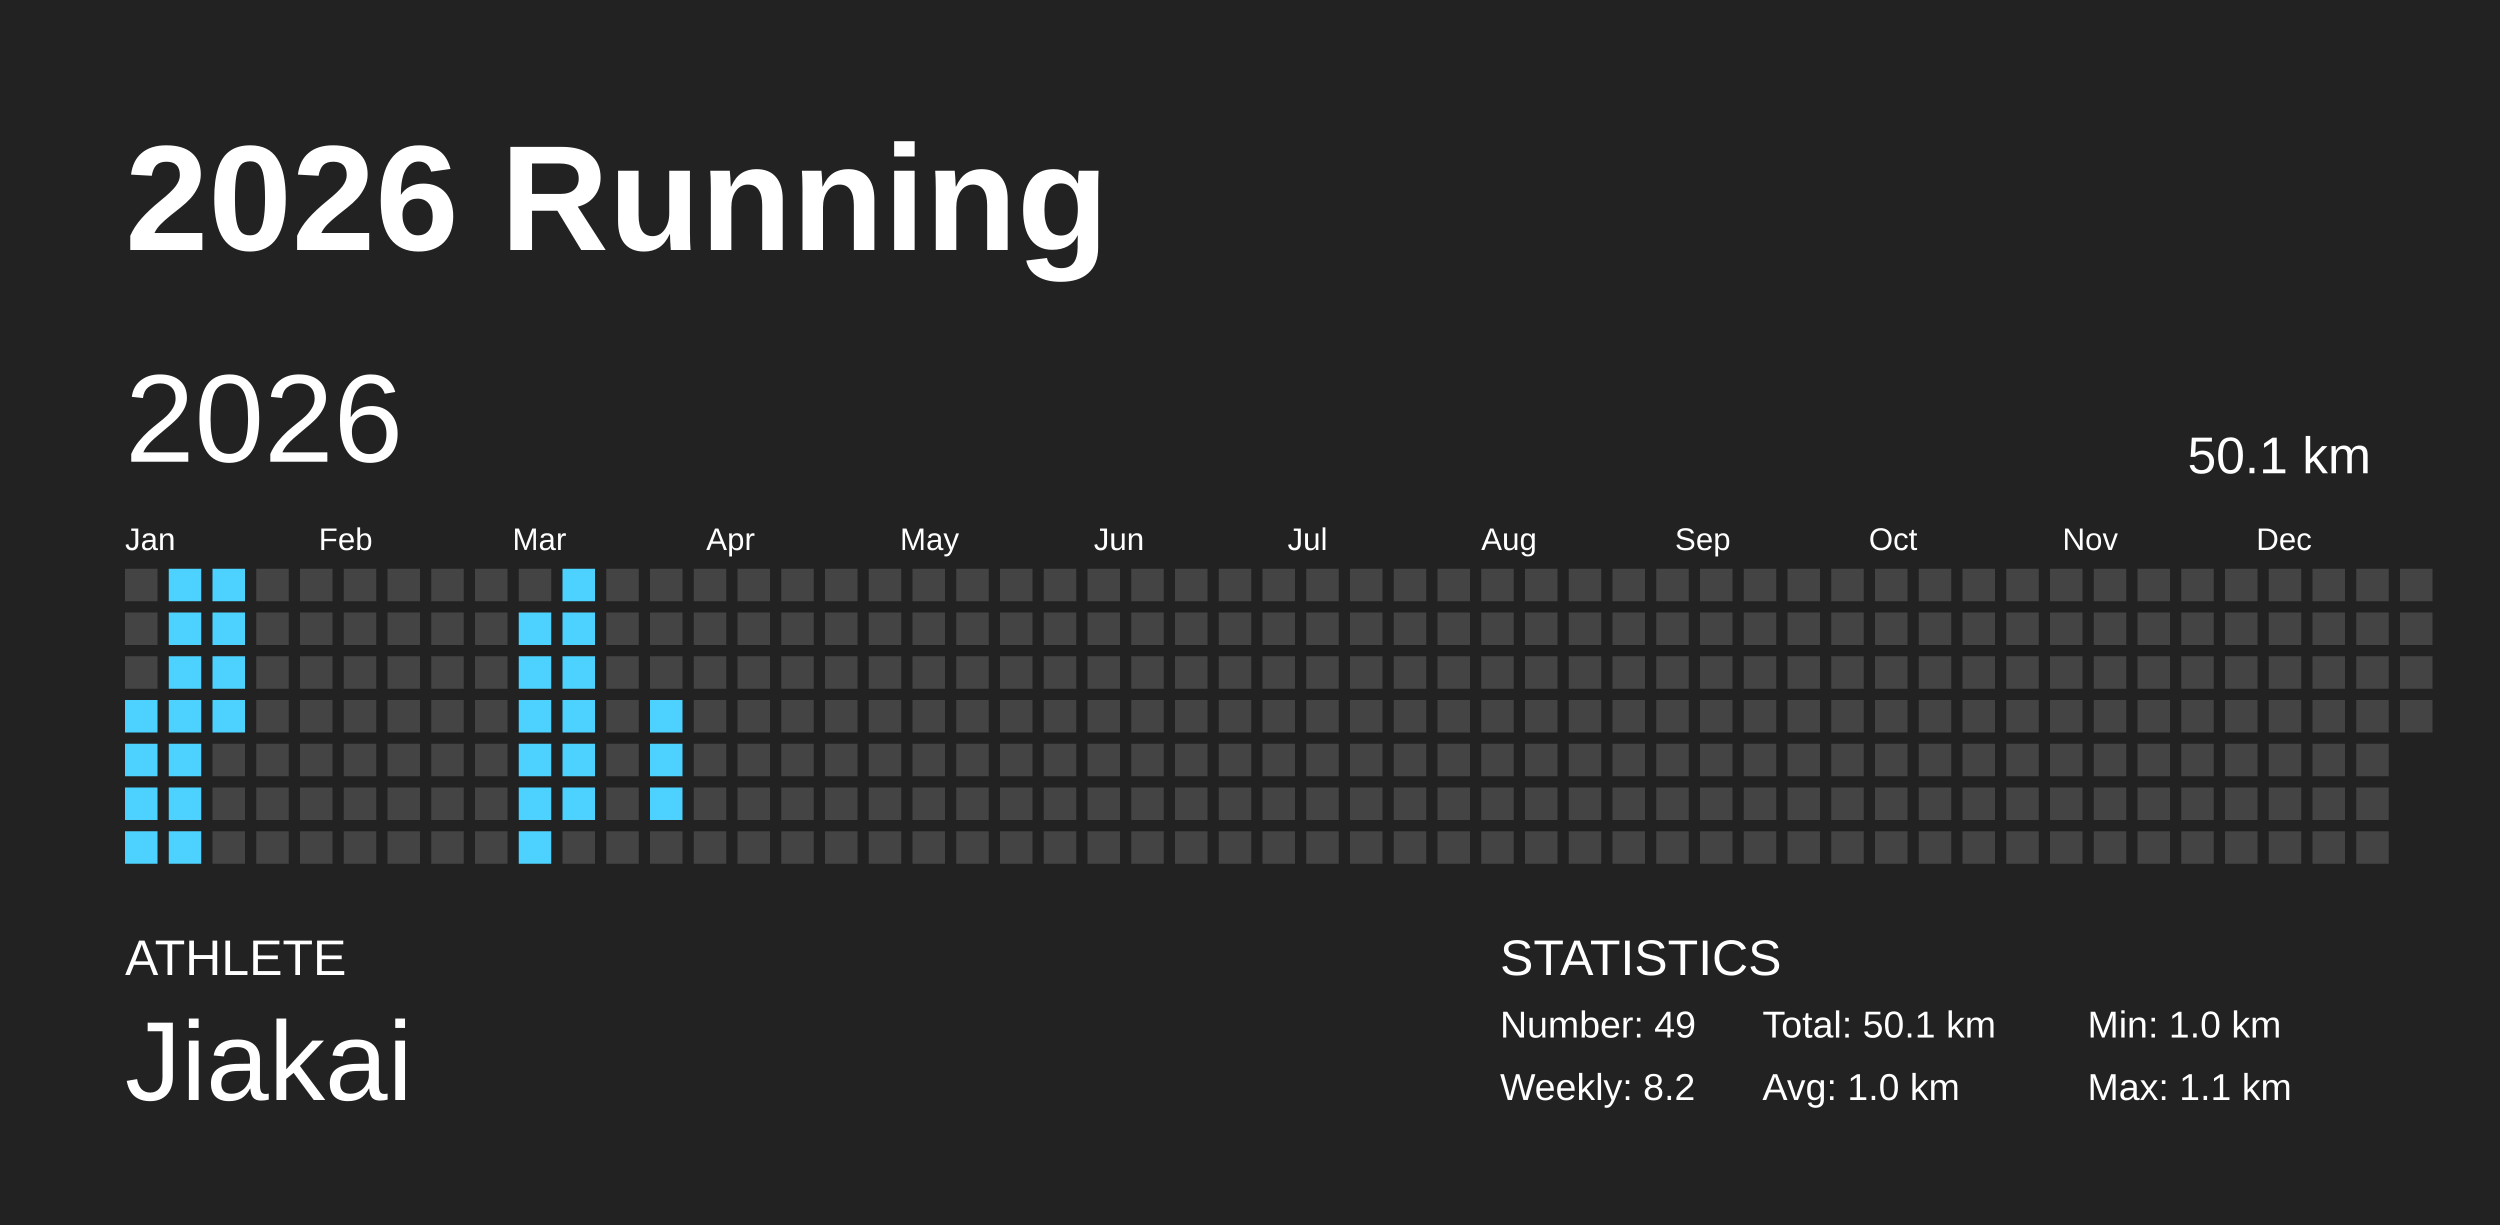
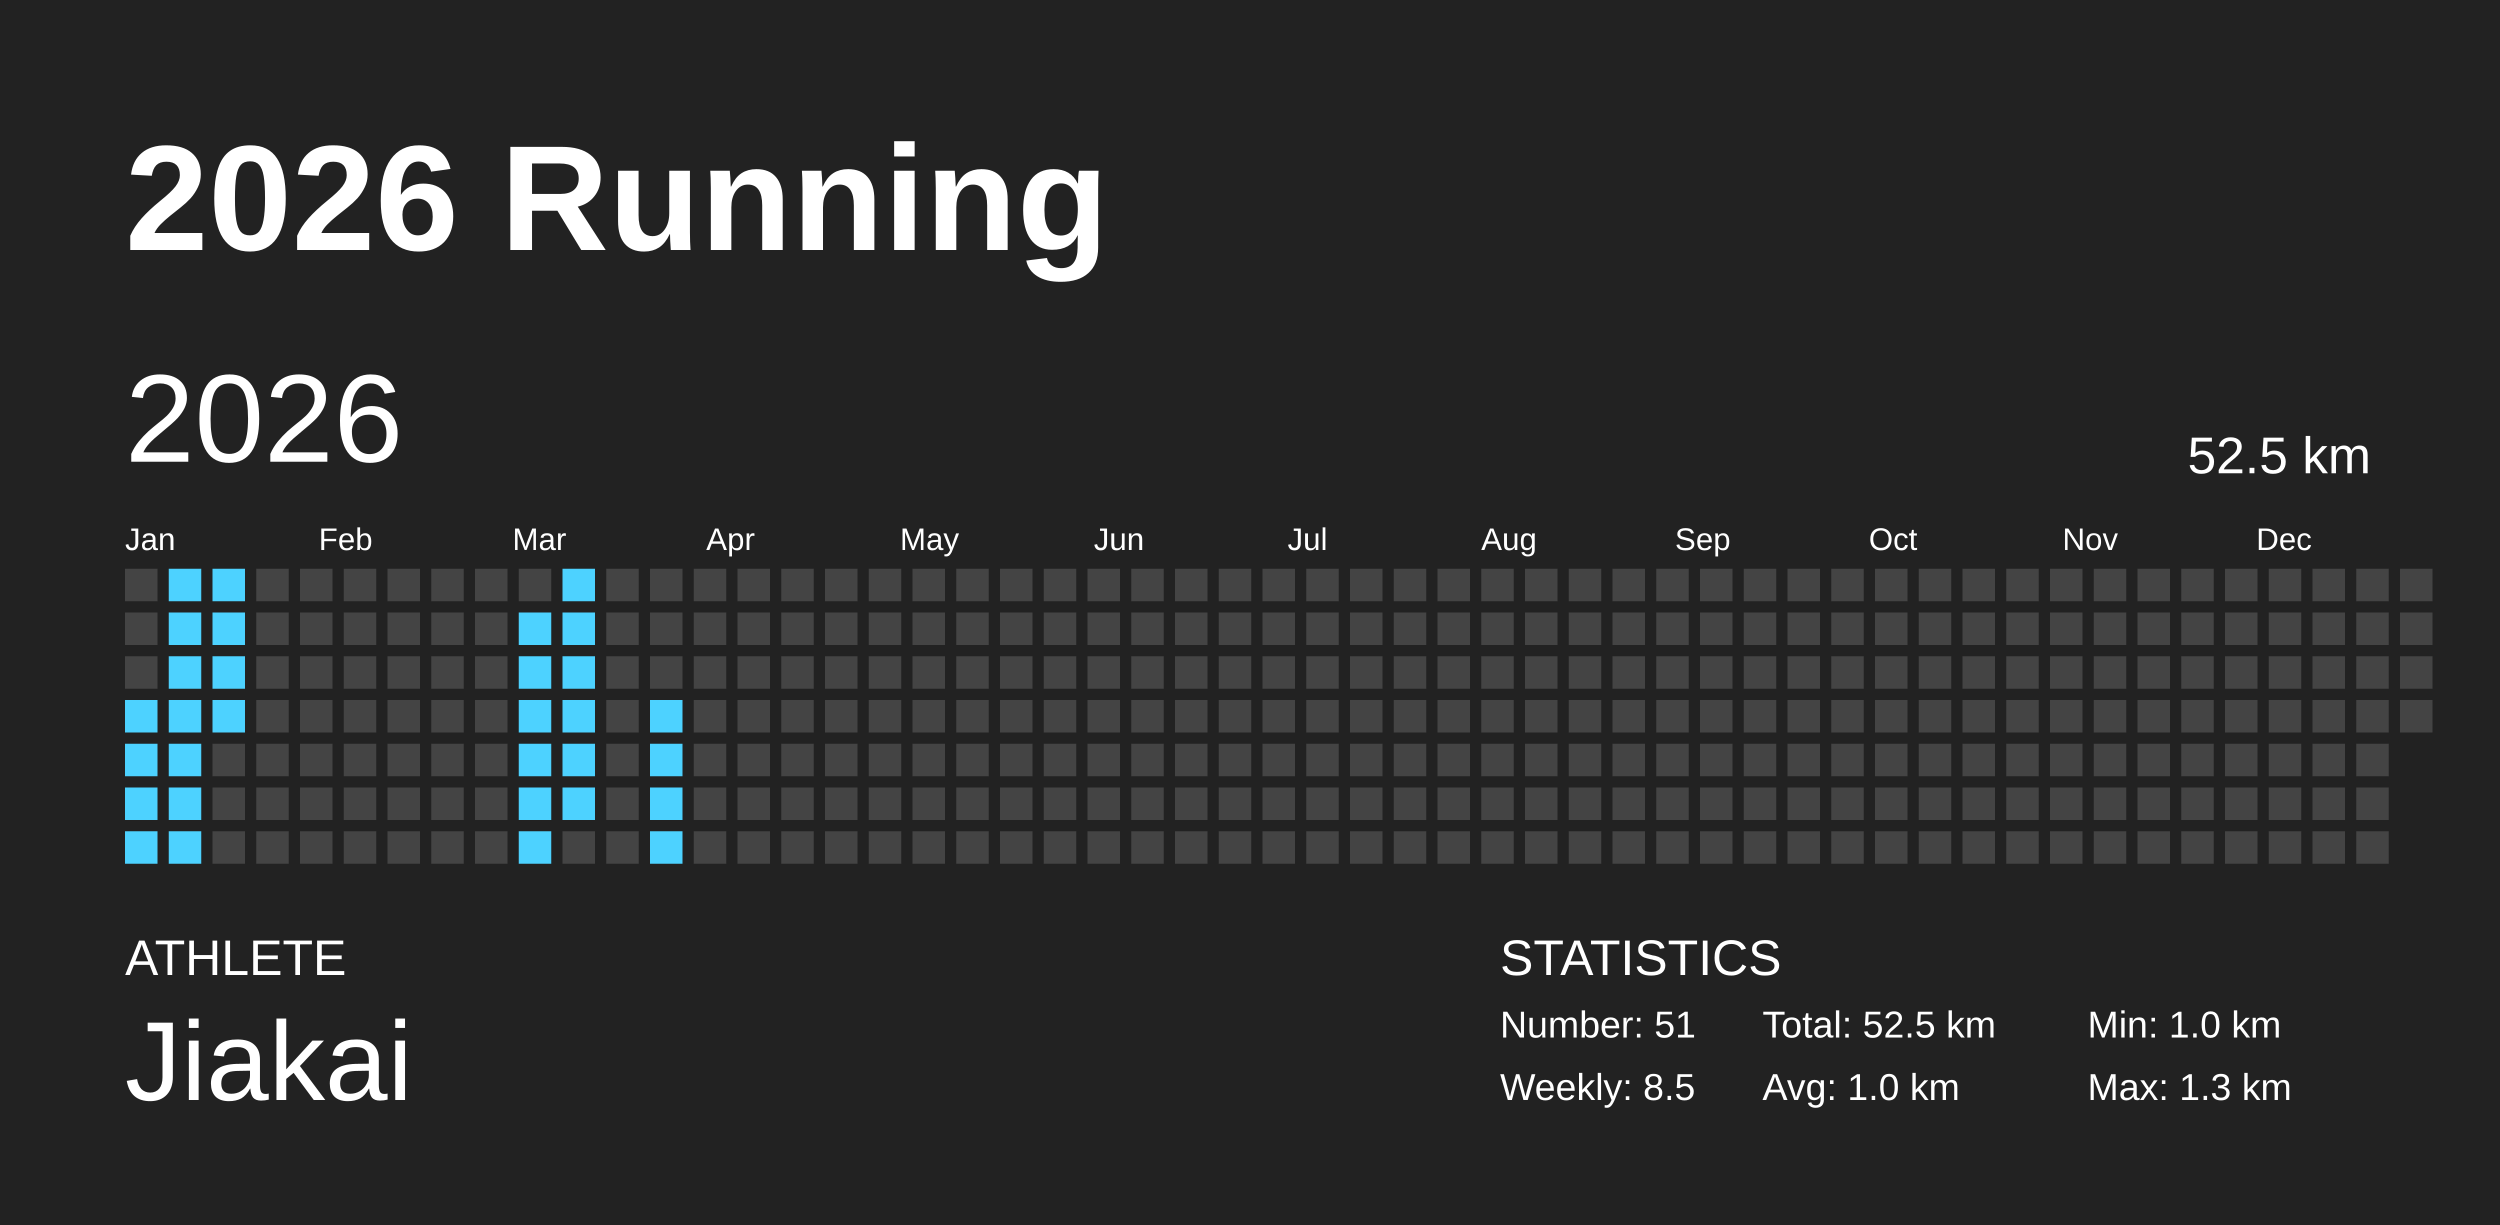
<svg xmlns="http://www.w3.org/2000/svg" baseProfile="full" height="98mm" version="1.1" viewBox="0,0,200,98" width="200mm">
  <defs />
  <rect fill="#222222" height="98" width="200" x="0" y="0" />
  <text fill="#FFFFFF" style="font-size:12px; font-family:Arial; font-weight:bold;" x="10" y="20">2026 Running</text>
  <text fill="#FFFFFF" style="font-size:4px; font-family:Arial" x="10" y="78">ATHLETE</text>
  <text fill="#FFFFFF" style="font-size:9px; font-family:Arial" x="10" y="88">Jiakai</text>
  <text fill="#FFFFFF" style="font-size:4px; font-family:Arial" x="120" y="78">STATISTICS</text>
-   <text fill="#FFFFFF" style="font-size:3px; font-family:Arial" x="120" y="83">Number: 49</text>
-   <text fill="#FFFFFF" style="font-size:3px; font-family:Arial" x="120" y="88">Weekly: 8.2</text>
-   <text fill="#FFFFFF" style="font-size:3px; font-family:Arial" x="141" y="83">Total: 50.1 km</text>
+   <text fill="#FFFFFF" style="font-size:3px; font-family:Arial" x="120" y="83">Number: 51</text>
+   <text fill="#FFFFFF" style="font-size:3px; font-family:Arial" x="120" y="88">Weekly: 8.5</text>
+   <text fill="#FFFFFF" style="font-size:3px; font-family:Arial" x="141" y="83">Total: 52.5 km</text>
  <text fill="#FFFFFF" style="font-size:3px; font-family:Arial" x="141" y="88">Avg: 1.0 km</text>
  <text fill="#FFFFFF" style="font-size:3px; font-family:Arial" x="167" y="83">Min: 1.0 km</text>
-   <text fill="#FFFFFF" style="font-size:3px; font-family:Arial" x="167" y="88">Max: 1.1 km</text>
+   <text fill="#FFFFFF" style="font-size:3px; font-family:Arial" x="167" y="88">Max: 1.3 km</text>
  <text dominant-baseline="hanging" fill="#FFFFFF" style="font-size:10.0px; font-family:Arial;" x="10" y="30">2026</text>
-   <text dominant-baseline="hanging" fill="#FFFFFF" style="font-size:4.125px; font-family:Arial;" x="175" y="35">50.1 km</text>
+   <text dominant-baseline="hanging" fill="#FFFFFF" style="font-size:4.125px; font-family:Arial;" x="175" y="35">52.5 km</text>
  <text fill="#FFFFFF" style="font-size:2.5px; font-family:Arial" x="10.0" y="44">Jan</text>
  <text fill="#FFFFFF" style="font-size:2.5px; font-family:Arial" x="25.5" y="44">Feb</text>
  <text fill="#FFFFFF" style="font-size:2.5px; font-family:Arial" x="41.0" y="44">Mar</text>
  <text fill="#FFFFFF" style="font-size:2.5px; font-family:Arial" x="56.5" y="44">Apr</text>
  <text fill="#FFFFFF" style="font-size:2.5px; font-family:Arial" x="72.0" y="44">May</text>
  <text fill="#FFFFFF" style="font-size:2.5px; font-family:Arial" x="87.5" y="44">Jun</text>
  <text fill="#FFFFFF" style="font-size:2.5px; font-family:Arial" x="103.0" y="44">Jul</text>
  <text fill="#FFFFFF" style="font-size:2.5px; font-family:Arial" x="118.5" y="44">Aug</text>
  <text fill="#FFFFFF" style="font-size:2.5px; font-family:Arial" x="134.0" y="44">Sep</text>
  <text fill="#FFFFFF" style="font-size:2.5px; font-family:Arial" x="149.5" y="44">Oct</text>
  <text fill="#FFFFFF" style="font-size:2.5px; font-family:Arial" x="165.0" y="44">Nov</text>
  <text fill="#FFFFFF" style="font-size:2.5px; font-family:Arial" x="180.5" y="44">Dec</text>
  <rect fill="#444444" height="2.6" width="2.6" x="10.0" y="45.5" />
  <rect fill="#444444" height="2.6" width="2.6" x="10.0" y="49.0" />
  <rect fill="#444444" height="2.6" width="2.6" x="10.0" y="52.5" />
  <rect fill="#4dd2ff" height="2.6" width="2.6" x="10.0" y="56.0" />
  <rect fill="#4dd2ff" height="2.6" width="2.6" x="10.0" y="59.5" />
  <rect fill="#4dd2ff" height="2.6" width="2.6" x="10.0" y="63.0" />
  <rect fill="#4dd2ff" height="2.6" width="2.6" x="10.0" y="66.5" />
  <rect fill="#4dd2ff" height="2.6" width="2.6" x="13.5" y="45.5" />
  <rect fill="#4dd2ff" height="2.6" width="2.6" x="13.5" y="49.0" />
  <rect fill="#4dd2ff" height="2.6" width="2.6" x="13.5" y="52.5" />
  <rect fill="#4dd2ff" height="2.6" width="2.6" x="13.5" y="56.0" />
  <rect fill="#4dd2ff" height="2.6" width="2.6" x="13.5" y="59.5" />
  <rect fill="#4dd2ff" height="2.6" width="2.6" x="13.5" y="63.0" />
  <rect fill="#4dd2ff" height="2.6" width="2.6" x="13.5" y="66.5" />
  <rect fill="#4dd2ff" height="2.6" width="2.6" x="17.0" y="45.5" />
  <rect fill="#4dd2ff" height="2.6" width="2.6" x="17.0" y="49.0" />
  <rect fill="#4dd2ff" height="2.6" width="2.6" x="17.0" y="52.5" />
  <rect fill="#4dd2ff" height="2.6" width="2.6" x="17.0" y="56.0" />
  <rect fill="#444444" height="2.6" width="2.6" x="17.0" y="59.5" />
  <rect fill="#444444" height="2.6" width="2.6" x="17.0" y="63.0" />
  <rect fill="#444444" height="2.6" width="2.6" x="17.0" y="66.5" />
  <rect fill="#444444" height="2.6" width="2.6" x="20.5" y="45.5" />
  <rect fill="#444444" height="2.6" width="2.6" x="20.5" y="49.0" />
  <rect fill="#444444" height="2.6" width="2.6" x="20.5" y="52.5" />
  <rect fill="#444444" height="2.6" width="2.6" x="20.5" y="56.0" />
  <rect fill="#444444" height="2.6" width="2.6" x="20.5" y="59.5" />
  <rect fill="#444444" height="2.6" width="2.6" x="20.5" y="63.0" />
  <rect fill="#444444" height="2.6" width="2.6" x="20.5" y="66.5" />
  <rect fill="#444444" height="2.6" width="2.6" x="24.0" y="45.5" />
  <rect fill="#444444" height="2.6" width="2.6" x="24.0" y="49.0" />
  <rect fill="#444444" height="2.6" width="2.6" x="24.0" y="52.5" />
  <rect fill="#444444" height="2.6" width="2.6" x="24.0" y="56.0" />
  <rect fill="#444444" height="2.6" width="2.6" x="24.0" y="59.5" />
  <rect fill="#444444" height="2.6" width="2.6" x="24.0" y="63.0" />
  <rect fill="#444444" height="2.6" width="2.6" x="24.0" y="66.5" />
  <rect fill="#444444" height="2.6" width="2.6" x="27.5" y="45.5" />
  <rect fill="#444444" height="2.6" width="2.6" x="27.5" y="49.0" />
  <rect fill="#444444" height="2.6" width="2.6" x="27.5" y="52.5" />
  <rect fill="#444444" height="2.6" width="2.6" x="27.5" y="56.0" />
  <rect fill="#444444" height="2.6" width="2.6" x="27.5" y="59.5" />
  <rect fill="#444444" height="2.6" width="2.6" x="27.5" y="63.0" />
  <rect fill="#444444" height="2.6" width="2.6" x="27.5" y="66.5" />
  <rect fill="#444444" height="2.6" width="2.6" x="31.0" y="45.5" />
  <rect fill="#444444" height="2.6" width="2.6" x="31.0" y="49.0" />
  <rect fill="#444444" height="2.6" width="2.6" x="31.0" y="52.5" />
  <rect fill="#444444" height="2.6" width="2.6" x="31.0" y="56.0" />
  <rect fill="#444444" height="2.6" width="2.6" x="31.0" y="59.5" />
  <rect fill="#444444" height="2.6" width="2.6" x="31.0" y="63.0" />
  <rect fill="#444444" height="2.6" width="2.6" x="31.0" y="66.5" />
  <rect fill="#444444" height="2.6" width="2.6" x="34.5" y="45.5" />
  <rect fill="#444444" height="2.6" width="2.6" x="34.5" y="49.0" />
  <rect fill="#444444" height="2.6" width="2.6" x="34.5" y="52.5" />
  <rect fill="#444444" height="2.6" width="2.6" x="34.5" y="56.0" />
  <rect fill="#444444" height="2.6" width="2.6" x="34.5" y="59.5" />
  <rect fill="#444444" height="2.6" width="2.6" x="34.5" y="63.0" />
  <rect fill="#444444" height="2.6" width="2.6" x="34.5" y="66.5" />
  <rect fill="#444444" height="2.6" width="2.6" x="38.0" y="45.5" />
  <rect fill="#444444" height="2.6" width="2.6" x="38.0" y="49.0" />
  <rect fill="#444444" height="2.6" width="2.6" x="38.0" y="52.5" />
  <rect fill="#444444" height="2.6" width="2.6" x="38.0" y="56.0" />
  <rect fill="#444444" height="2.6" width="2.6" x="38.0" y="59.5" />
  <rect fill="#444444" height="2.6" width="2.6" x="38.0" y="63.0" />
  <rect fill="#444444" height="2.6" width="2.6" x="38.0" y="66.5" />
  <rect fill="#444444" height="2.6" width="2.6" x="41.5" y="45.5" />
  <rect fill="#4dd2ff" height="2.6" width="2.6" x="41.5" y="49.0" />
  <rect fill="#4dd2ff" height="2.6" width="2.6" x="41.5" y="52.5" />
  <rect fill="#4dd2ff" height="2.6" width="2.6" x="41.5" y="56.0" />
  <rect fill="#4dd2ff" height="2.6" width="2.6" x="41.5" y="59.5" />
  <rect fill="#4dd2ff" height="2.6" width="2.6" x="41.5" y="63.0" />
  <rect fill="#4dd2ff" height="2.6" width="2.6" x="41.5" y="66.5" />
  <rect fill="#4dd2ff" height="2.6" width="2.6" x="45.0" y="45.5" />
  <rect fill="#4dd2ff" height="2.6" width="2.6" x="45.0" y="49.0" />
  <rect fill="#4dd2ff" height="2.6" width="2.6" x="45.0" y="52.5" />
  <rect fill="#4dd2ff" height="2.6" width="2.6" x="45.0" y="56.0" />
  <rect fill="#4dd2ff" height="2.6" width="2.6" x="45.0" y="59.5" />
  <rect fill="#4dd2ff" height="2.6" width="2.6" x="45.0" y="63.0" />
  <rect fill="#444444" height="2.6" width="2.6" x="45.0" y="66.5" />
  <rect fill="#444444" height="2.6" width="2.6" x="48.5" y="45.5" />
  <rect fill="#444444" height="2.6" width="2.6" x="48.5" y="49.0" />
  <rect fill="#444444" height="2.6" width="2.6" x="48.5" y="52.5" />
  <rect fill="#444444" height="2.6" width="2.6" x="48.5" y="56.0" />
  <rect fill="#444444" height="2.6" width="2.6" x="48.5" y="59.5" />
  <rect fill="#444444" height="2.6" width="2.6" x="48.5" y="63.0" />
  <rect fill="#444444" height="2.6" width="2.6" x="48.5" y="66.5" />
  <rect fill="#444444" height="2.6" width="2.6" x="52.0" y="45.5" />
  <rect fill="#444444" height="2.6" width="2.6" x="52.0" y="49.0" />
  <rect fill="#444444" height="2.6" width="2.6" x="52.0" y="52.5" />
  <rect fill="#4dd2ff" height="2.6" width="2.6" x="52.0" y="56.0" />
  <rect fill="#4dd2ff" height="2.6" width="2.6" x="52.0" y="59.5" />
  <rect fill="#4dd2ff" height="2.6" width="2.6" x="52.0" y="63.0" />
-   <rect fill="#444444" height="2.6" width="2.6" x="52.0" y="66.5" />
+   <rect fill="#4dd2ff" height="2.6" width="2.6" x="52.0" y="66.5" />
  <rect fill="#444444" height="2.6" width="2.6" x="55.5" y="45.5" />
  <rect fill="#444444" height="2.6" width="2.6" x="55.5" y="49.0" />
  <rect fill="#444444" height="2.6" width="2.6" x="55.5" y="52.5" />
  <rect fill="#444444" height="2.6" width="2.6" x="55.5" y="56.0" />
  <rect fill="#444444" height="2.6" width="2.6" x="55.5" y="59.5" />
  <rect fill="#444444" height="2.6" width="2.6" x="55.5" y="63.0" />
  <rect fill="#444444" height="2.6" width="2.6" x="55.5" y="66.5" />
  <rect fill="#444444" height="2.6" width="2.6" x="59.0" y="45.5" />
  <rect fill="#444444" height="2.6" width="2.6" x="59.0" y="49.0" />
  <rect fill="#444444" height="2.6" width="2.6" x="59.0" y="52.5" />
  <rect fill="#444444" height="2.6" width="2.6" x="59.0" y="56.0" />
  <rect fill="#444444" height="2.6" width="2.6" x="59.0" y="59.5" />
  <rect fill="#444444" height="2.6" width="2.6" x="59.0" y="63.0" />
  <rect fill="#444444" height="2.6" width="2.6" x="59.0" y="66.5" />
  <rect fill="#444444" height="2.6" width="2.6" x="62.5" y="45.5" />
  <rect fill="#444444" height="2.6" width="2.6" x="62.5" y="49.0" />
  <rect fill="#444444" height="2.6" width="2.6" x="62.5" y="52.5" />
  <rect fill="#444444" height="2.6" width="2.6" x="62.5" y="56.0" />
  <rect fill="#444444" height="2.6" width="2.6" x="62.5" y="59.5" />
  <rect fill="#444444" height="2.6" width="2.6" x="62.5" y="63.0" />
  <rect fill="#444444" height="2.6" width="2.6" x="62.5" y="66.5" />
  <rect fill="#444444" height="2.6" width="2.6" x="66.0" y="45.5" />
  <rect fill="#444444" height="2.6" width="2.6" x="66.0" y="49.0" />
  <rect fill="#444444" height="2.6" width="2.6" x="66.0" y="52.5" />
  <rect fill="#444444" height="2.6" width="2.6" x="66.0" y="56.0" />
  <rect fill="#444444" height="2.6" width="2.6" x="66.0" y="59.5" />
  <rect fill="#444444" height="2.6" width="2.6" x="66.0" y="63.0" />
  <rect fill="#444444" height="2.6" width="2.6" x="66.0" y="66.5" />
  <rect fill="#444444" height="2.6" width="2.6" x="69.5" y="45.5" />
  <rect fill="#444444" height="2.6" width="2.6" x="69.5" y="49.0" />
  <rect fill="#444444" height="2.6" width="2.6" x="69.5" y="52.5" />
  <rect fill="#444444" height="2.6" width="2.6" x="69.5" y="56.0" />
  <rect fill="#444444" height="2.6" width="2.6" x="69.5" y="59.5" />
  <rect fill="#444444" height="2.6" width="2.6" x="69.5" y="63.0" />
  <rect fill="#444444" height="2.6" width="2.6" x="69.5" y="66.5" />
  <rect fill="#444444" height="2.6" width="2.6" x="73.0" y="45.5" />
  <rect fill="#444444" height="2.6" width="2.6" x="73.0" y="49.0" />
  <rect fill="#444444" height="2.6" width="2.6" x="73.0" y="52.5" />
  <rect fill="#444444" height="2.6" width="2.6" x="73.0" y="56.0" />
  <rect fill="#444444" height="2.6" width="2.6" x="73.0" y="59.5" />
  <rect fill="#444444" height="2.6" width="2.6" x="73.0" y="63.0" />
  <rect fill="#444444" height="2.6" width="2.6" x="73.0" y="66.5" />
  <rect fill="#444444" height="2.6" width="2.6" x="76.5" y="45.5" />
  <rect fill="#444444" height="2.6" width="2.6" x="76.5" y="49.0" />
  <rect fill="#444444" height="2.6" width="2.6" x="76.5" y="52.5" />
  <rect fill="#444444" height="2.6" width="2.6" x="76.5" y="56.0" />
  <rect fill="#444444" height="2.6" width="2.6" x="76.5" y="59.5" />
  <rect fill="#444444" height="2.6" width="2.6" x="76.5" y="63.0" />
  <rect fill="#444444" height="2.6" width="2.6" x="76.5" y="66.5" />
  <rect fill="#444444" height="2.6" width="2.6" x="80.0" y="45.5" />
  <rect fill="#444444" height="2.6" width="2.6" x="80.0" y="49.0" />
  <rect fill="#444444" height="2.6" width="2.6" x="80.0" y="52.5" />
  <rect fill="#444444" height="2.6" width="2.6" x="80.0" y="56.0" />
  <rect fill="#444444" height="2.6" width="2.6" x="80.0" y="59.5" />
  <rect fill="#444444" height="2.6" width="2.6" x="80.0" y="63.0" />
  <rect fill="#444444" height="2.6" width="2.6" x="80.0" y="66.5" />
  <rect fill="#444444" height="2.6" width="2.6" x="83.5" y="45.5" />
  <rect fill="#444444" height="2.6" width="2.6" x="83.5" y="49.0" />
  <rect fill="#444444" height="2.6" width="2.6" x="83.5" y="52.5" />
  <rect fill="#444444" height="2.6" width="2.6" x="83.5" y="56.0" />
  <rect fill="#444444" height="2.6" width="2.6" x="83.5" y="59.5" />
  <rect fill="#444444" height="2.6" width="2.6" x="83.5" y="63.0" />
  <rect fill="#444444" height="2.6" width="2.6" x="83.5" y="66.5" />
  <rect fill="#444444" height="2.6" width="2.6" x="87.0" y="45.5" />
  <rect fill="#444444" height="2.6" width="2.6" x="87.0" y="49.0" />
  <rect fill="#444444" height="2.6" width="2.6" x="87.0" y="52.5" />
  <rect fill="#444444" height="2.6" width="2.6" x="87.0" y="56.0" />
  <rect fill="#444444" height="2.6" width="2.6" x="87.0" y="59.5" />
  <rect fill="#444444" height="2.6" width="2.6" x="87.0" y="63.0" />
  <rect fill="#444444" height="2.6" width="2.6" x="87.0" y="66.5" />
  <rect fill="#444444" height="2.6" width="2.6" x="90.5" y="45.5" />
  <rect fill="#444444" height="2.6" width="2.6" x="90.5" y="49.0" />
  <rect fill="#444444" height="2.6" width="2.6" x="90.5" y="52.5" />
  <rect fill="#444444" height="2.6" width="2.6" x="90.5" y="56.0" />
  <rect fill="#444444" height="2.6" width="2.6" x="90.5" y="59.5" />
  <rect fill="#444444" height="2.6" width="2.6" x="90.5" y="63.0" />
  <rect fill="#444444" height="2.6" width="2.6" x="90.5" y="66.5" />
  <rect fill="#444444" height="2.6" width="2.6" x="94.0" y="45.5" />
  <rect fill="#444444" height="2.6" width="2.6" x="94.0" y="49.0" />
  <rect fill="#444444" height="2.6" width="2.6" x="94.0" y="52.5" />
  <rect fill="#444444" height="2.6" width="2.6" x="94.0" y="56.0" />
  <rect fill="#444444" height="2.6" width="2.6" x="94.0" y="59.5" />
  <rect fill="#444444" height="2.6" width="2.6" x="94.0" y="63.0" />
  <rect fill="#444444" height="2.6" width="2.6" x="94.0" y="66.5" />
  <rect fill="#444444" height="2.6" width="2.6" x="97.5" y="45.5" />
  <rect fill="#444444" height="2.6" width="2.6" x="97.5" y="49.0" />
  <rect fill="#444444" height="2.6" width="2.6" x="97.5" y="52.5" />
  <rect fill="#444444" height="2.6" width="2.6" x="97.5" y="56.0" />
  <rect fill="#444444" height="2.6" width="2.6" x="97.5" y="59.5" />
  <rect fill="#444444" height="2.6" width="2.6" x="97.5" y="63.0" />
  <rect fill="#444444" height="2.6" width="2.6" x="97.5" y="66.5" />
  <rect fill="#444444" height="2.6" width="2.6" x="101.0" y="45.5" />
  <rect fill="#444444" height="2.6" width="2.6" x="101.0" y="49.0" />
  <rect fill="#444444" height="2.6" width="2.6" x="101.0" y="52.5" />
  <rect fill="#444444" height="2.6" width="2.6" x="101.0" y="56.0" />
  <rect fill="#444444" height="2.6" width="2.6" x="101.0" y="59.5" />
  <rect fill="#444444" height="2.6" width="2.6" x="101.0" y="63.0" />
  <rect fill="#444444" height="2.6" width="2.6" x="101.0" y="66.5" />
  <rect fill="#444444" height="2.6" width="2.6" x="104.5" y="45.5" />
  <rect fill="#444444" height="2.6" width="2.6" x="104.5" y="49.0" />
  <rect fill="#444444" height="2.6" width="2.6" x="104.5" y="52.5" />
  <rect fill="#444444" height="2.6" width="2.6" x="104.5" y="56.0" />
  <rect fill="#444444" height="2.6" width="2.6" x="104.5" y="59.5" />
  <rect fill="#444444" height="2.6" width="2.6" x="104.5" y="63.0" />
  <rect fill="#444444" height="2.6" width="2.6" x="104.5" y="66.5" />
  <rect fill="#444444" height="2.6" width="2.6" x="108.0" y="45.5" />
  <rect fill="#444444" height="2.6" width="2.6" x="108.0" y="49.0" />
  <rect fill="#444444" height="2.6" width="2.6" x="108.0" y="52.5" />
  <rect fill="#444444" height="2.6" width="2.6" x="108.0" y="56.0" />
  <rect fill="#444444" height="2.6" width="2.6" x="108.0" y="59.5" />
  <rect fill="#444444" height="2.6" width="2.6" x="108.0" y="63.0" />
  <rect fill="#444444" height="2.6" width="2.6" x="108.0" y="66.5" />
  <rect fill="#444444" height="2.6" width="2.6" x="111.5" y="45.5" />
  <rect fill="#444444" height="2.6" width="2.6" x="111.5" y="49.0" />
  <rect fill="#444444" height="2.6" width="2.6" x="111.5" y="52.5" />
  <rect fill="#444444" height="2.6" width="2.6" x="111.5" y="56.0" />
  <rect fill="#444444" height="2.6" width="2.6" x="111.5" y="59.5" />
  <rect fill="#444444" height="2.6" width="2.6" x="111.5" y="63.0" />
  <rect fill="#444444" height="2.6" width="2.6" x="111.5" y="66.5" />
  <rect fill="#444444" height="2.6" width="2.6" x="115.0" y="45.5" />
  <rect fill="#444444" height="2.6" width="2.6" x="115.0" y="49.0" />
  <rect fill="#444444" height="2.6" width="2.6" x="115.0" y="52.5" />
  <rect fill="#444444" height="2.6" width="2.6" x="115.0" y="56.0" />
  <rect fill="#444444" height="2.6" width="2.6" x="115.0" y="59.5" />
  <rect fill="#444444" height="2.6" width="2.6" x="115.0" y="63.0" />
  <rect fill="#444444" height="2.6" width="2.6" x="115.0" y="66.5" />
  <rect fill="#444444" height="2.6" width="2.6" x="118.5" y="45.5" />
  <rect fill="#444444" height="2.6" width="2.6" x="118.5" y="49.0" />
  <rect fill="#444444" height="2.6" width="2.6" x="118.5" y="52.5" />
  <rect fill="#444444" height="2.6" width="2.6" x="118.5" y="56.0" />
  <rect fill="#444444" height="2.6" width="2.6" x="118.5" y="59.5" />
  <rect fill="#444444" height="2.6" width="2.6" x="118.5" y="63.0" />
  <rect fill="#444444" height="2.6" width="2.6" x="118.5" y="66.5" />
  <rect fill="#444444" height="2.6" width="2.6" x="122.0" y="45.5" />
  <rect fill="#444444" height="2.6" width="2.6" x="122.0" y="49.0" />
  <rect fill="#444444" height="2.6" width="2.6" x="122.0" y="52.5" />
  <rect fill="#444444" height="2.6" width="2.6" x="122.0" y="56.0" />
  <rect fill="#444444" height="2.6" width="2.6" x="122.0" y="59.5" />
  <rect fill="#444444" height="2.6" width="2.6" x="122.0" y="63.0" />
  <rect fill="#444444" height="2.6" width="2.6" x="122.0" y="66.5" />
  <rect fill="#444444" height="2.6" width="2.6" x="125.5" y="45.5" />
  <rect fill="#444444" height="2.6" width="2.6" x="125.5" y="49.0" />
  <rect fill="#444444" height="2.6" width="2.6" x="125.5" y="52.5" />
  <rect fill="#444444" height="2.6" width="2.6" x="125.5" y="56.0" />
  <rect fill="#444444" height="2.6" width="2.6" x="125.5" y="59.5" />
  <rect fill="#444444" height="2.6" width="2.6" x="125.5" y="63.0" />
  <rect fill="#444444" height="2.6" width="2.6" x="125.5" y="66.5" />
  <rect fill="#444444" height="2.6" width="2.6" x="129.0" y="45.5" />
  <rect fill="#444444" height="2.6" width="2.6" x="129.0" y="49.0" />
  <rect fill="#444444" height="2.6" width="2.6" x="129.0" y="52.5" />
  <rect fill="#444444" height="2.6" width="2.6" x="129.0" y="56.0" />
  <rect fill="#444444" height="2.6" width="2.6" x="129.0" y="59.5" />
  <rect fill="#444444" height="2.6" width="2.6" x="129.0" y="63.0" />
  <rect fill="#444444" height="2.6" width="2.6" x="129.0" y="66.5" />
  <rect fill="#444444" height="2.6" width="2.6" x="132.5" y="45.5" />
  <rect fill="#444444" height="2.6" width="2.6" x="132.5" y="49.0" />
  <rect fill="#444444" height="2.6" width="2.6" x="132.5" y="52.5" />
  <rect fill="#444444" height="2.6" width="2.6" x="132.5" y="56.0" />
  <rect fill="#444444" height="2.6" width="2.6" x="132.5" y="59.5" />
  <rect fill="#444444" height="2.6" width="2.6" x="132.5" y="63.0" />
  <rect fill="#444444" height="2.6" width="2.6" x="132.5" y="66.5" />
  <rect fill="#444444" height="2.6" width="2.6" x="136.0" y="45.5" />
  <rect fill="#444444" height="2.6" width="2.6" x="136.0" y="49.0" />
  <rect fill="#444444" height="2.6" width="2.6" x="136.0" y="52.5" />
  <rect fill="#444444" height="2.6" width="2.6" x="136.0" y="56.0" />
  <rect fill="#444444" height="2.6" width="2.6" x="136.0" y="59.5" />
  <rect fill="#444444" height="2.6" width="2.6" x="136.0" y="63.0" />
  <rect fill="#444444" height="2.6" width="2.6" x="136.0" y="66.5" />
  <rect fill="#444444" height="2.6" width="2.6" x="139.5" y="45.5" />
  <rect fill="#444444" height="2.6" width="2.6" x="139.5" y="49.0" />
  <rect fill="#444444" height="2.6" width="2.6" x="139.5" y="52.5" />
  <rect fill="#444444" height="2.6" width="2.6" x="139.5" y="56.0" />
  <rect fill="#444444" height="2.6" width="2.6" x="139.5" y="59.5" />
  <rect fill="#444444" height="2.6" width="2.6" x="139.5" y="63.0" />
  <rect fill="#444444" height="2.6" width="2.6" x="139.5" y="66.5" />
  <rect fill="#444444" height="2.6" width="2.6" x="143.0" y="45.5" />
  <rect fill="#444444" height="2.6" width="2.6" x="143.0" y="49.0" />
  <rect fill="#444444" height="2.6" width="2.6" x="143.0" y="52.5" />
  <rect fill="#444444" height="2.6" width="2.6" x="143.0" y="56.0" />
  <rect fill="#444444" height="2.6" width="2.6" x="143.0" y="59.5" />
  <rect fill="#444444" height="2.6" width="2.6" x="143.0" y="63.0" />
  <rect fill="#444444" height="2.6" width="2.6" x="143.0" y="66.5" />
  <rect fill="#444444" height="2.6" width="2.6" x="146.5" y="45.5" />
  <rect fill="#444444" height="2.6" width="2.6" x="146.5" y="49.0" />
  <rect fill="#444444" height="2.6" width="2.6" x="146.5" y="52.5" />
  <rect fill="#444444" height="2.6" width="2.6" x="146.5" y="56.0" />
  <rect fill="#444444" height="2.6" width="2.6" x="146.5" y="59.5" />
  <rect fill="#444444" height="2.6" width="2.6" x="146.5" y="63.0" />
  <rect fill="#444444" height="2.6" width="2.6" x="146.5" y="66.5" />
  <rect fill="#444444" height="2.6" width="2.6" x="150.0" y="45.5" />
  <rect fill="#444444" height="2.6" width="2.6" x="150.0" y="49.0" />
  <rect fill="#444444" height="2.6" width="2.6" x="150.0" y="52.5" />
  <rect fill="#444444" height="2.6" width="2.6" x="150.0" y="56.0" />
  <rect fill="#444444" height="2.6" width="2.6" x="150.0" y="59.5" />
  <rect fill="#444444" height="2.6" width="2.6" x="150.0" y="63.0" />
  <rect fill="#444444" height="2.6" width="2.6" x="150.0" y="66.5" />
  <rect fill="#444444" height="2.6" width="2.6" x="153.5" y="45.5" />
  <rect fill="#444444" height="2.6" width="2.6" x="153.5" y="49.0" />
  <rect fill="#444444" height="2.6" width="2.6" x="153.5" y="52.5" />
  <rect fill="#444444" height="2.6" width="2.6" x="153.5" y="56.0" />
  <rect fill="#444444" height="2.6" width="2.6" x="153.5" y="59.5" />
  <rect fill="#444444" height="2.6" width="2.6" x="153.5" y="63.0" />
  <rect fill="#444444" height="2.6" width="2.6" x="153.5" y="66.5" />
  <rect fill="#444444" height="2.6" width="2.6" x="157.0" y="45.5" />
  <rect fill="#444444" height="2.6" width="2.6" x="157.0" y="49.0" />
  <rect fill="#444444" height="2.6" width="2.6" x="157.0" y="52.5" />
  <rect fill="#444444" height="2.6" width="2.6" x="157.0" y="56.0" />
  <rect fill="#444444" height="2.6" width="2.6" x="157.0" y="59.5" />
  <rect fill="#444444" height="2.6" width="2.6" x="157.0" y="63.0" />
  <rect fill="#444444" height="2.6" width="2.6" x="157.0" y="66.5" />
  <rect fill="#444444" height="2.6" width="2.6" x="160.5" y="45.5" />
  <rect fill="#444444" height="2.6" width="2.6" x="160.5" y="49.0" />
  <rect fill="#444444" height="2.6" width="2.6" x="160.5" y="52.5" />
  <rect fill="#444444" height="2.6" width="2.6" x="160.5" y="56.0" />
  <rect fill="#444444" height="2.6" width="2.6" x="160.5" y="59.5" />
  <rect fill="#444444" height="2.6" width="2.6" x="160.5" y="63.0" />
  <rect fill="#444444" height="2.6" width="2.6" x="160.5" y="66.5" />
  <rect fill="#444444" height="2.6" width="2.6" x="164.0" y="45.5" />
  <rect fill="#444444" height="2.6" width="2.6" x="164.0" y="49.0" />
  <rect fill="#444444" height="2.6" width="2.6" x="164.0" y="52.5" />
  <rect fill="#444444" height="2.6" width="2.6" x="164.0" y="56.0" />
  <rect fill="#444444" height="2.6" width="2.6" x="164.0" y="59.5" />
  <rect fill="#444444" height="2.6" width="2.6" x="164.0" y="63.0" />
  <rect fill="#444444" height="2.6" width="2.6" x="164.0" y="66.5" />
  <rect fill="#444444" height="2.6" width="2.6" x="167.5" y="45.5" />
  <rect fill="#444444" height="2.6" width="2.6" x="167.5" y="49.0" />
  <rect fill="#444444" height="2.6" width="2.6" x="167.5" y="52.5" />
  <rect fill="#444444" height="2.6" width="2.6" x="167.5" y="56.0" />
  <rect fill="#444444" height="2.6" width="2.6" x="167.5" y="59.5" />
  <rect fill="#444444" height="2.6" width="2.6" x="167.5" y="63.0" />
  <rect fill="#444444" height="2.6" width="2.6" x="167.5" y="66.5" />
  <rect fill="#444444" height="2.6" width="2.6" x="171.0" y="45.5" />
  <rect fill="#444444" height="2.6" width="2.6" x="171.0" y="49.0" />
  <rect fill="#444444" height="2.6" width="2.6" x="171.0" y="52.5" />
  <rect fill="#444444" height="2.6" width="2.6" x="171.0" y="56.0" />
  <rect fill="#444444" height="2.6" width="2.6" x="171.0" y="59.5" />
  <rect fill="#444444" height="2.6" width="2.6" x="171.0" y="63.0" />
  <rect fill="#444444" height="2.6" width="2.6" x="171.0" y="66.5" />
  <rect fill="#444444" height="2.6" width="2.6" x="174.5" y="45.5" />
  <rect fill="#444444" height="2.6" width="2.6" x="174.5" y="49.0" />
  <rect fill="#444444" height="2.6" width="2.6" x="174.5" y="52.5" />
  <rect fill="#444444" height="2.6" width="2.6" x="174.5" y="56.0" />
  <rect fill="#444444" height="2.6" width="2.6" x="174.5" y="59.5" />
  <rect fill="#444444" height="2.6" width="2.6" x="174.5" y="63.0" />
  <rect fill="#444444" height="2.6" width="2.6" x="174.5" y="66.5" />
  <rect fill="#444444" height="2.6" width="2.6" x="178.0" y="45.5" />
  <rect fill="#444444" height="2.6" width="2.6" x="178.0" y="49.0" />
  <rect fill="#444444" height="2.6" width="2.6" x="178.0" y="52.5" />
  <rect fill="#444444" height="2.6" width="2.6" x="178.0" y="56.0" />
  <rect fill="#444444" height="2.6" width="2.6" x="178.0" y="59.5" />
  <rect fill="#444444" height="2.6" width="2.6" x="178.0" y="63.0" />
  <rect fill="#444444" height="2.6" width="2.6" x="178.0" y="66.5" />
  <rect fill="#444444" height="2.6" width="2.6" x="181.5" y="45.5" />
  <rect fill="#444444" height="2.6" width="2.6" x="181.5" y="49.0" />
  <rect fill="#444444" height="2.6" width="2.6" x="181.5" y="52.5" />
  <rect fill="#444444" height="2.6" width="2.6" x="181.5" y="56.0" />
  <rect fill="#444444" height="2.6" width="2.6" x="181.5" y="59.5" />
  <rect fill="#444444" height="2.6" width="2.6" x="181.5" y="63.0" />
  <rect fill="#444444" height="2.6" width="2.6" x="181.5" y="66.5" />
  <rect fill="#444444" height="2.6" width="2.6" x="185.0" y="45.5" />
  <rect fill="#444444" height="2.6" width="2.6" x="185.0" y="49.0" />
  <rect fill="#444444" height="2.6" width="2.6" x="185.0" y="52.5" />
  <rect fill="#444444" height="2.6" width="2.6" x="185.0" y="56.0" />
  <rect fill="#444444" height="2.6" width="2.6" x="185.0" y="59.5" />
  <rect fill="#444444" height="2.6" width="2.6" x="185.0" y="63.0" />
  <rect fill="#444444" height="2.6" width="2.6" x="185.0" y="66.5" />
  <rect fill="#444444" height="2.6" width="2.6" x="188.5" y="45.5" />
  <rect fill="#444444" height="2.6" width="2.6" x="188.5" y="49.0" />
  <rect fill="#444444" height="2.6" width="2.6" x="188.5" y="52.5" />
  <rect fill="#444444" height="2.6" width="2.6" x="188.5" y="56.0" />
  <rect fill="#444444" height="2.6" width="2.6" x="188.5" y="59.5" />
  <rect fill="#444444" height="2.6" width="2.6" x="188.5" y="63.0" />
  <rect fill="#444444" height="2.6" width="2.6" x="188.5" y="66.5" />
  <rect fill="#444444" height="2.6" width="2.6" x="192.0" y="45.5" />
  <rect fill="#444444" height="2.6" width="2.6" x="192.0" y="49.0" />
  <rect fill="#444444" height="2.6" width="2.6" x="192.0" y="52.5" />
  <rect fill="#444444" height="2.6" width="2.6" x="192.0" y="56.0" />
</svg>
